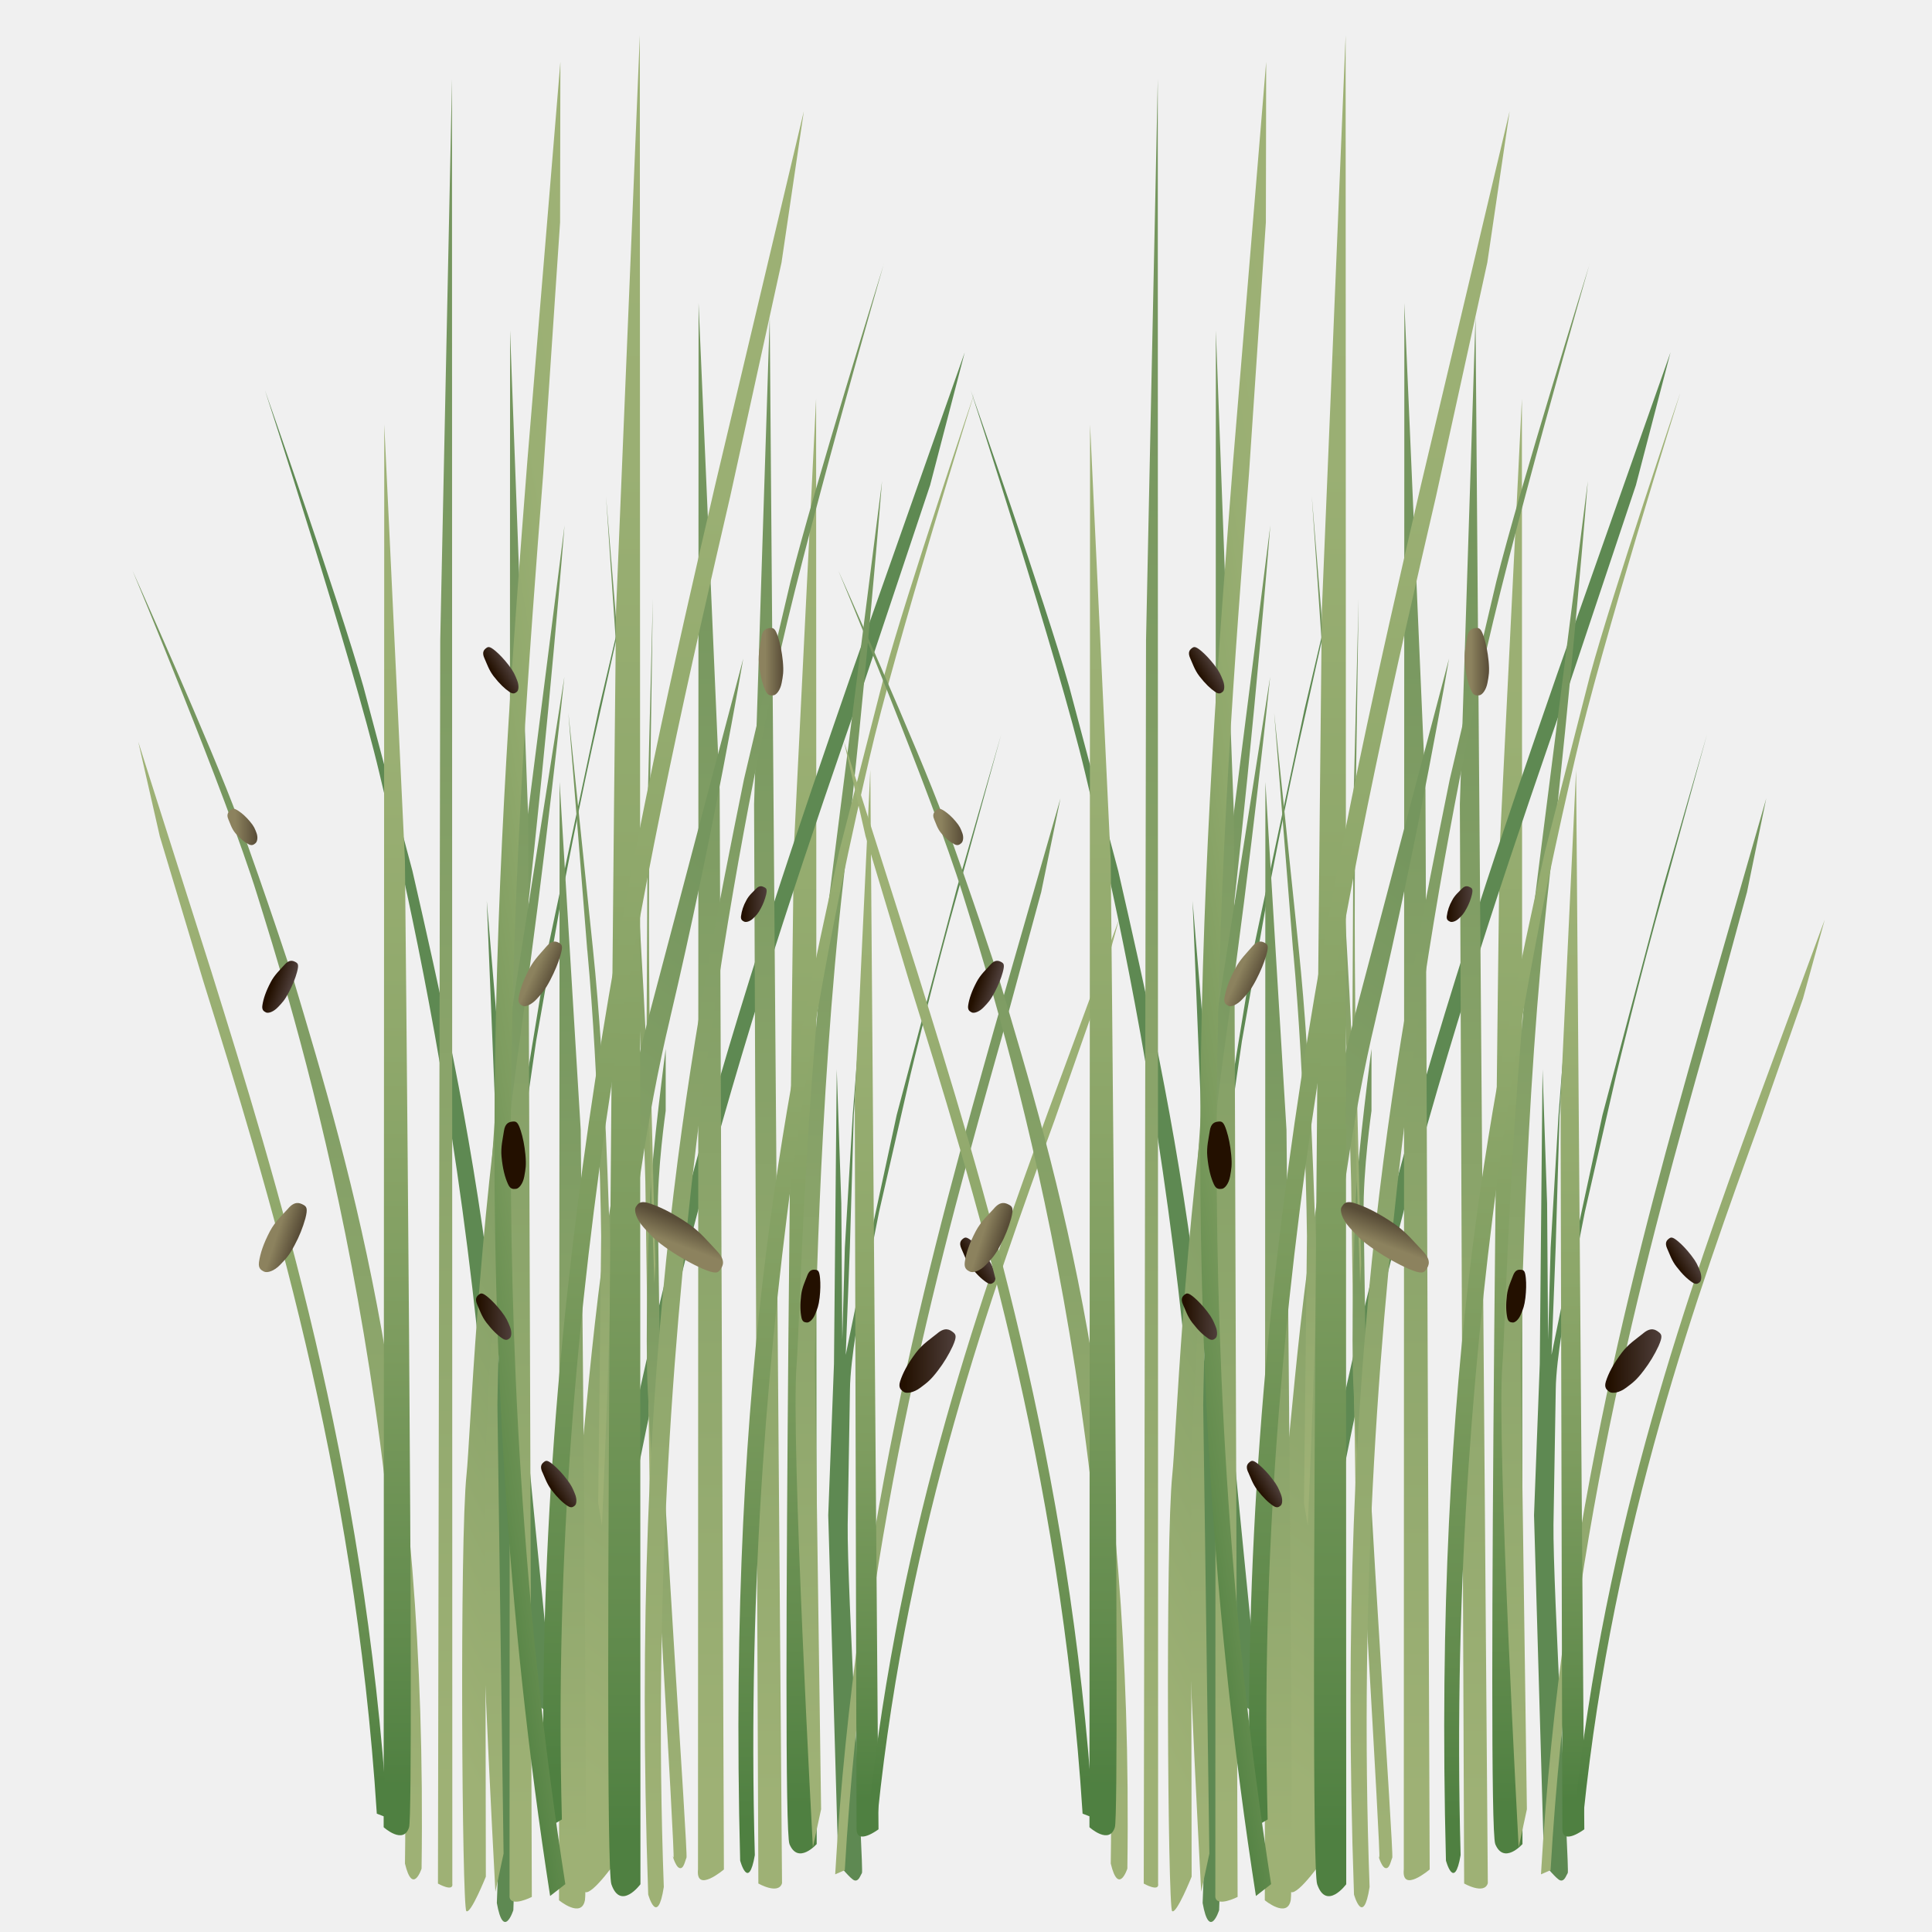
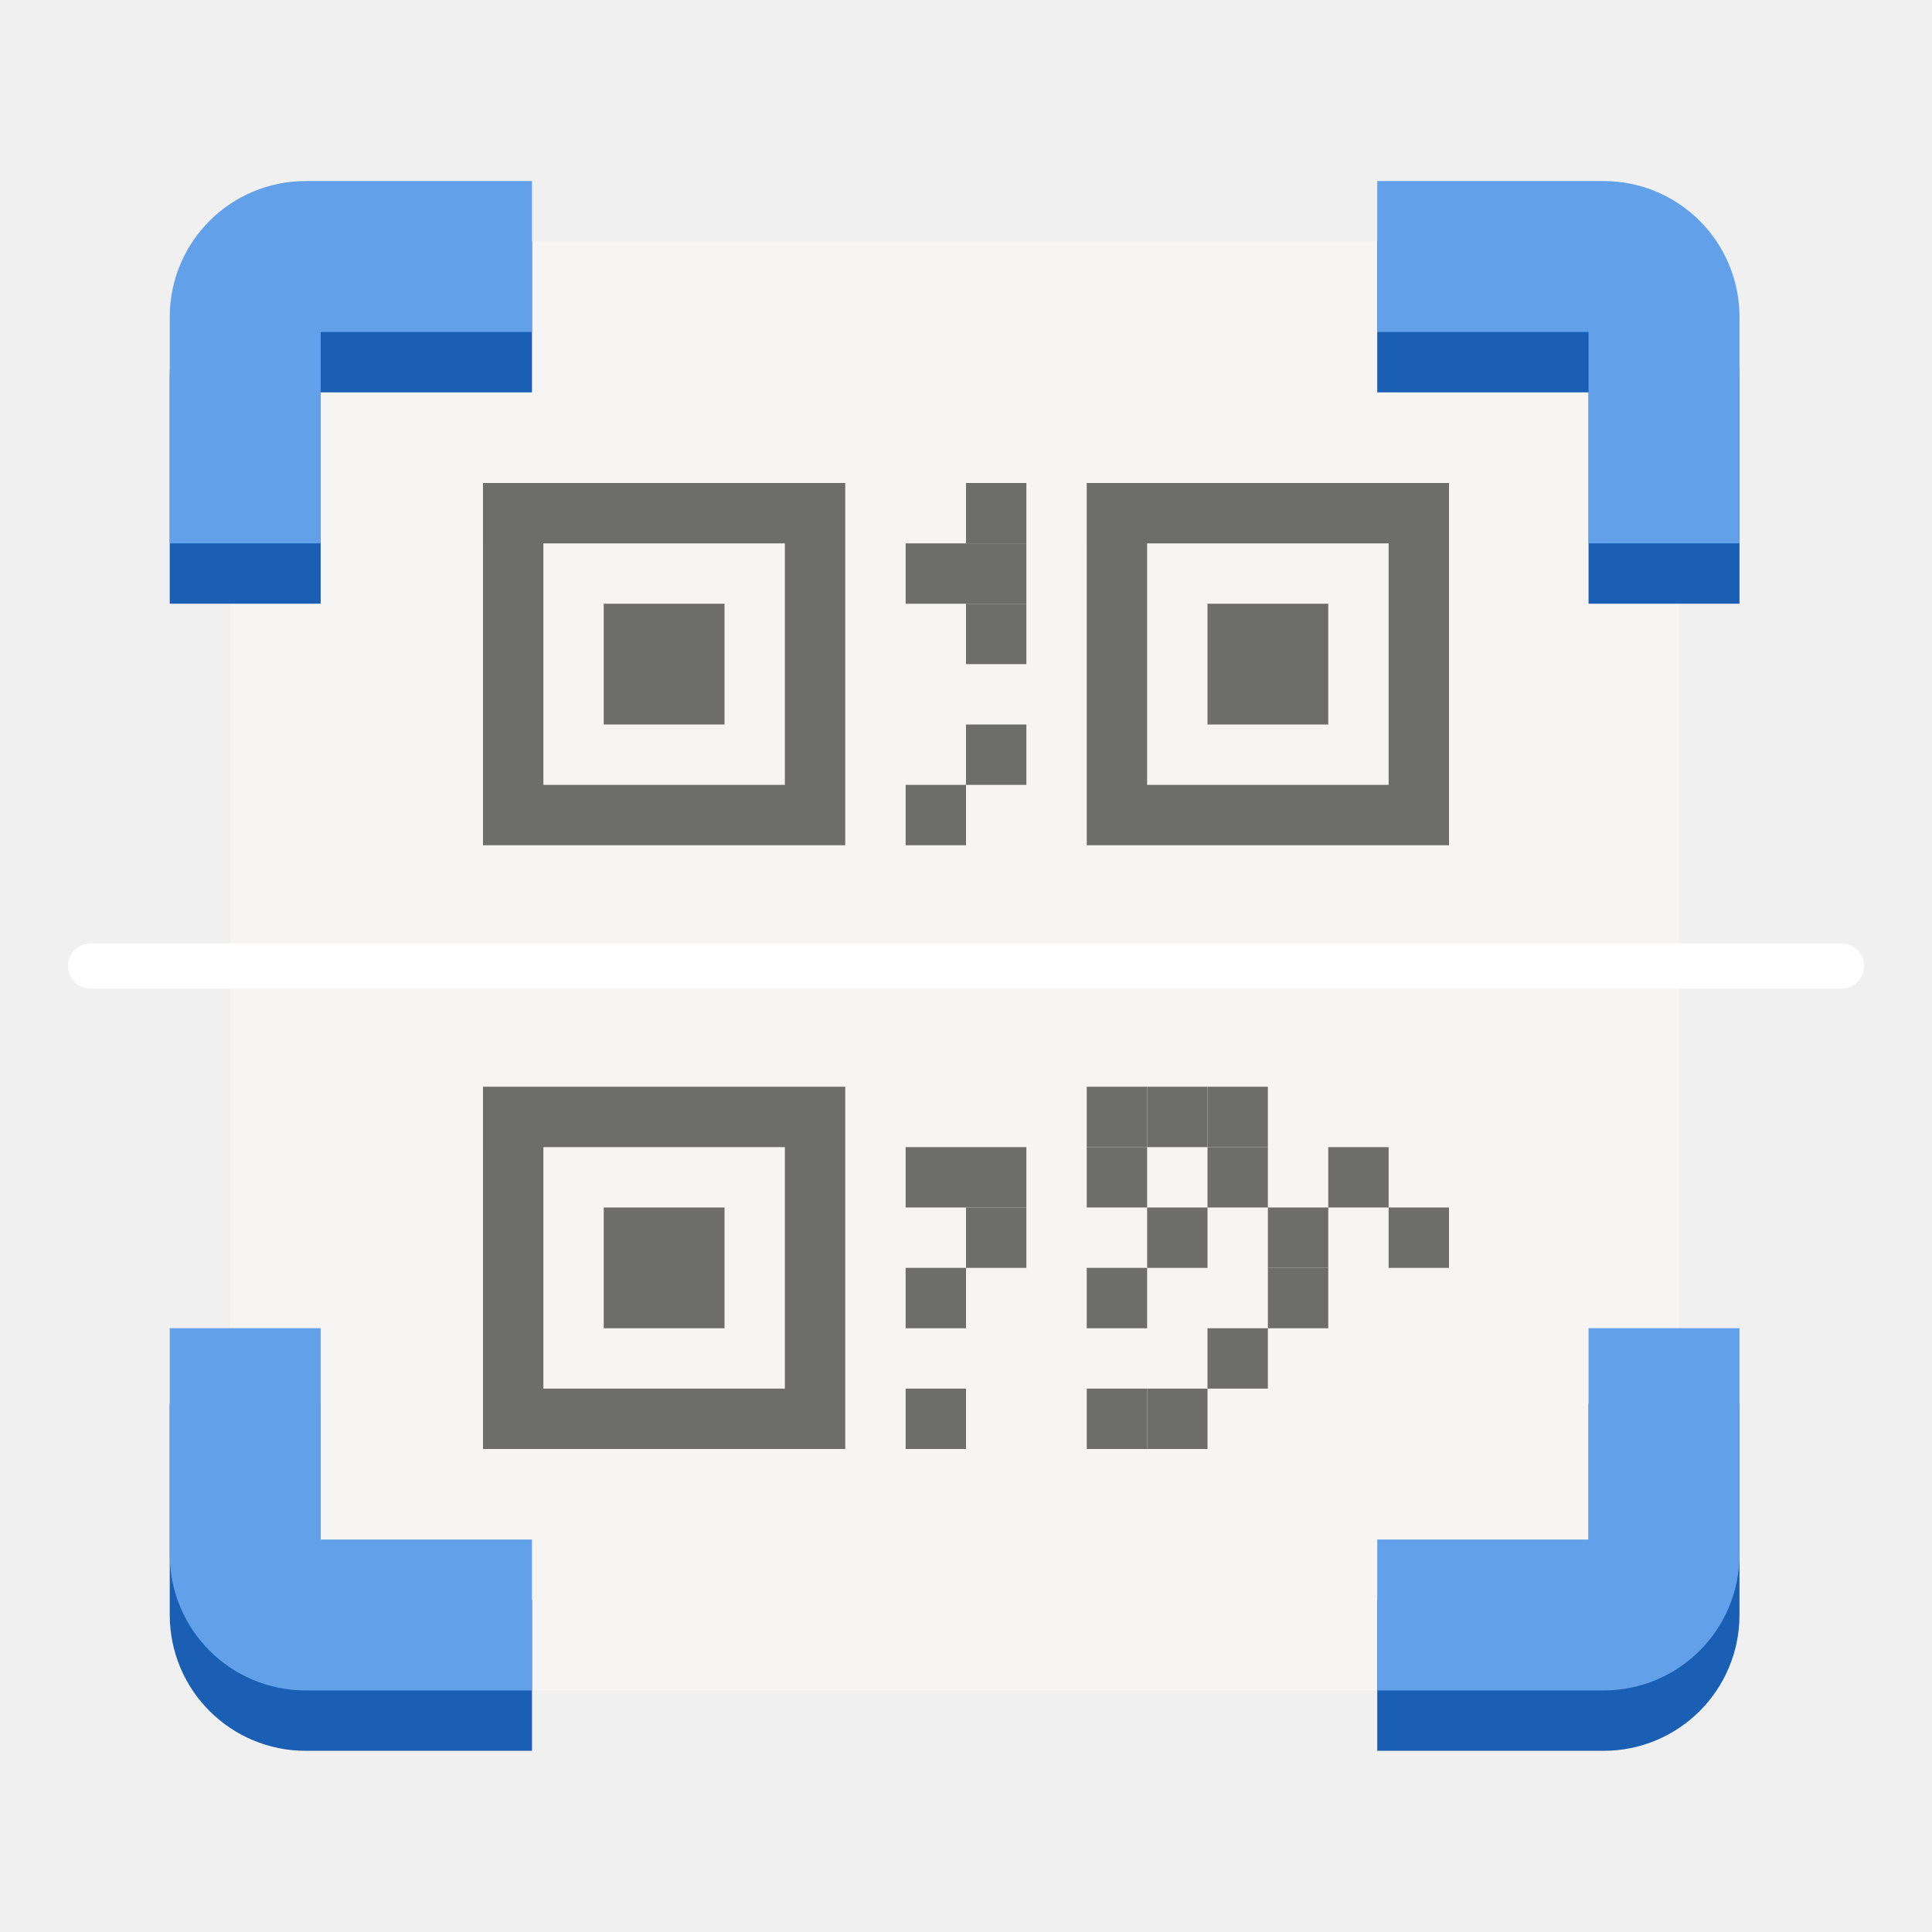
- <svg xmlns="http://www.w3.org/2000/svg" xmlns:xlink="http://www.w3.org/1999/xlink" viewBox="0 0 512 512" fill="#ffffff" fill-rule="evenodd" stroke="#000000" stroke-linecap="round" stroke-linejoin="round" version="1.1" id="svg277" width="512" height="512">
-   <defs id="defs180">
-     <linearGradient id="A" y2="2.077" x2="184.245" y1="10.392" x1="184.245" gradientTransform="scale(0.1440758,6.940789)" gradientUnits="userSpaceOnUse">
-       <stop stop-color="#4f8041" offset="3.4%" id="stop4" />
-       <stop stop-color="#638c4e" offset="15.4%" id="stop6" />
-       <stop stop-color="#7d9c5f" offset="35.3%" id="stop8" />
-       <stop stop-color="#8fa86b" offset="55.7%" id="stop10" />
-       <stop stop-color="#9aaf73" offset="76.9%" id="stop12" />
-       <stop stop-color="#9eb175" offset="100%" id="stop14" />
-     </linearGradient>
-     <linearGradient id="B" y2="0" x2="0.5" y1="1" x1="0.5">
-       <stop stop-color="#9eb175" offset="5.5%" id="stop17" />
-       <stop stop-color="#75965e" offset="86.7%" id="stop19" />
-     </linearGradient>
-     <linearGradient id="C" y2="0" x2="0.5" y1="1" x1="0.5">
-       <stop stop-color="#9eb175" offset="5.5%" id="stop22" />
-       <stop stop-color="#75965e" offset="86.7%" id="stop24" />
-     </linearGradient>
-     <linearGradient id="D" y2="1.394" x2="129.252" y1="8.818" x1="129.252" gradientTransform="scale(0.1190854,8.397333)" gradientUnits="userSpaceOnUse">
-       <stop stop-color="#9eb175" offset="5.5%" id="stop27" />
-       <stop stop-color="#75965e" offset="86.7%" id="stop29" />
-     </linearGradient>
-     <linearGradient id="E" y2="3.903" x2="92.202" y1="12.915" x1="93.08" gradientTransform="scale(0.2133915,4.686223)" gradientUnits="userSpaceOnUse">
-       <stop stop-color="#9eb175" offset="5.5%" id="stop32" />
-       <stop stop-color="#75965e" offset="86.7%" id="stop34" />
-     </linearGradient>
-     <linearGradient id="F" y2="0" x2="0.5" y1="1" x1="0.5">
-       <stop stop-color="#9eb175" offset="5.5%" id="stop37" />
-       <stop stop-color="#75965e" offset="86.7%" id="stop39" />
-     </linearGradient>
-     <linearGradient id="G" y2="2.54" x2="180.975" y1="5.628" x1="180.975" gradientTransform="scale(0.1136624,8.797986)" gradientUnits="userSpaceOnUse">
-       <stop stop-color="#9eb175" offset="5.5%" id="stop42" />
-       <stop stop-color="#75965e" offset="86.7%" id="stop44" />
-     </linearGradient>
-     <linearGradient id="H" y2="9.11" x2="57.311" y1="27.201" x1="55.492" gradientTransform="scale(0.369055,2.709623)" gradientUnits="userSpaceOnUse">
-       <stop stop-color="#9eb175" offset="5.5%" id="stop47" />
-       <stop stop-color="#75965e" offset="86.7%" id="stop49" />
-     </linearGradient>
-     <linearGradient id="I" y2="7.318" x2="53.396" y1="21.425" x1="51.062" gradientTransform="scale(0.2877919,3.474733)" gradientUnits="userSpaceOnUse">
-       <stop stop-color="#9eb175" offset="5.5%" id="stop52" />
-       <stop stop-color="#75965e" offset="86.7%" id="stop54" />
-     </linearGradient>
-     <linearGradient id="J" y2="5.676" x2="71.925" y1="29.108" x1="71.93" gradientTransform="scale(0.3992538,2.504672)" gradientUnits="userSpaceOnUse">
-       <stop stop-color="#4f8041" offset="3.4%" id="stop57" />
-       <stop stop-color="#638c4e" offset="15.4%" id="stop59" />
-       <stop stop-color="#7d9c5f" offset="35.3%" id="stop61" />
-       <stop stop-color="#8fa86b" offset="55.7%" id="stop63" />
-       <stop stop-color="#9aaf73" offset="76.9%" id="stop65" />
-       <stop stop-color="#9eb175" offset="100%" id="stop67" />
-     </linearGradient>
-     <linearGradient id="K" y2="0" x2="0.5" y1="1" x1="0.5">
-       <stop stop-color="#4f8041" offset="3.4%" id="stop70" />
-       <stop stop-color="#638c4e" offset="15.4%" id="stop72" />
-       <stop stop-color="#7d9c5f" offset="35.3%" id="stop74" />
-       <stop stop-color="#8fa86b" offset="55.7%" id="stop76" />
-       <stop stop-color="#9aaf73" offset="76.9%" id="stop78" />
-       <stop stop-color="#9eb175" offset="100%" id="stop80" />
-     </linearGradient>
-     <linearGradient id="L" y2="0" x2="0.5" y1="1" x1="0.5">
-       <stop stop-color="#4f8041" offset="3.4%" id="stop83" />
-       <stop stop-color="#638c4e" offset="15.4%" id="stop85" />
-       <stop stop-color="#7d9c5f" offset="35.3%" id="stop87" />
-       <stop stop-color="#8fa86b" offset="55.7%" id="stop89" />
-       <stop stop-color="#9aaf73" offset="76.9%" id="stop91" />
-       <stop stop-color="#9eb175" offset="100%" id="stop93" />
-     </linearGradient>
-     <linearGradient id="M" y2="13.488" x2="10.749" y1="34.031" x1="10.749" gradientTransform="scale(0.4812352,2.077986)" gradientUnits="userSpaceOnUse">
-       <stop stop-color="#4f8041" offset="3.4%" id="stop96" />
-       <stop stop-color="#638c4e" offset="15.4%" id="stop98" />
-       <stop stop-color="#7d9c5f" offset="35.3%" id="stop100" />
-       <stop stop-color="#8fa86b" offset="55.7%" id="stop102" />
-       <stop stop-color="#9aaf73" offset="76.9%" id="stop104" />
-       <stop stop-color="#9eb175" offset="100%" id="stop106" />
-     </linearGradient>
-     <linearGradient id="N" y2="18.537" x2="64.661" y1="37.357" x1="64.661" gradientTransform="scale(0.5283614,1.892644)" gradientUnits="userSpaceOnUse">
-       <stop stop-color="#4f8041" offset="3.4%" id="stop109" />
-       <stop stop-color="#638c4e" offset="15.4%" id="stop111" />
-       <stop stop-color="#7d9c5f" offset="35.3%" id="stop113" />
-       <stop stop-color="#8fa86b" offset="55.7%" id="stop115" />
-       <stop stop-color="#9aaf73" offset="76.9%" id="stop117" />
-       <stop stop-color="#9eb175" offset="100%" id="stop119" />
-     </linearGradient>
-     <linearGradient id="O" y2="0.209" x2="82.825" y1="14.513" x1="79.493" gradientTransform="scale(0.196583,5.086911)" gradientUnits="userSpaceOnUse">
-       <stop stop-color="#4f8041" offset="3.4%" id="stop122" />
-       <stop stop-color="#638c4e" offset="15.4%" id="stop124" />
-       <stop stop-color="#7d9c5f" offset="35.3%" id="stop126" />
-       <stop stop-color="#8fa86b" offset="55.7%" id="stop128" />
-       <stop stop-color="#9aaf73" offset="76.9%" id="stop130" />
-       <stop stop-color="#9eb175" offset="100%" id="stop132" />
-     </linearGradient>
-     <linearGradient id="P" y2="52.611" x2="19.706" y1="53.904" x1="19.109" gradientTransform="scale(1.117153,0.8951328)" gradientUnits="userSpaceOnUse">
-       <stop stop-color="#8c825e" offset="26.7%" id="stop135" />
-       <stop stop-color="#584c37" offset="100%" id="stop137" />
-     </linearGradient>
-     <linearGradient id="Q" y2="49.485" x2="34.711" y1="49.485" x1="32.341" gradientTransform="scale(0.9408374,1.062883)" gradientUnits="userSpaceOnUse">
-       <stop stop-color="#231000" offset="9%" id="stop140" />
-       <stop stop-color="#4f3f3b" offset="100%" id="stop142" />
-     </linearGradient>
-     <linearGradient id="R" y2="39.984" x2="7.74" y1="39.445" x1="6.588" gradientTransform="scale(0.8325373,1.201148)" gradientUnits="userSpaceOnUse">
-       <stop stop-color="#8c825e" offset="26.7%" id="stop145" />
-       <stop stop-color="#584c37" offset="100%" id="stop147" />
-     </linearGradient>
-     <linearGradient id="S" y2="30.88" x2="20.257" y1="30.182" x1="19.219" gradientTransform="scale(0.8198209,1.219779)" gradientUnits="userSpaceOnUse">
-       <stop stop-color="#8c825e" offset="26.7%" id="stop150" />
-       <stop stop-color="#584c37" offset="100%" id="stop152" />
-     </linearGradient>
-     <linearGradient id="T" y2="31.547" x2="7.482" y1="31.152" x1="6.632" gradientTransform="scale(0.8303757,1.204274)" gradientUnits="userSpaceOnUse">
-       <stop stop-color="#231000" offset="9%" id="stop155" />
-       <stop stop-color="#4f3f3b" offset="100%" id="stop157" />
-     </linearGradient>
-     <linearGradient id="U" y2="0.5" x2="1" y1="0.5" x1="0.001">
-       <stop stop-color="#231000" offset="9%" id="stop160" />
-       <stop stop-color="#4f3f3b" offset="100%" id="stop162" />
-     </linearGradient>
-     <linearGradient id="V" y2="14.989" x2="42.811" y1="14.989" x1="41.198" gradientTransform="scale(0.6031011,1.658097)" gradientUnits="userSpaceOnUse">
-       <stop stop-color="#8c825e" offset="26.7%" id="stop165" />
-       <stop stop-color="#584c37" offset="100%" id="stop167" />
-     </linearGradient>
-     <linearGradient id="W" y2="0.345" x2="0.706" y1="0.665" x1="0.301">
-       <stop stop-color="#231000" offset="9%" id="stop170" />
-       <stop stop-color="#4f3f3b" offset="100%" id="stop172" />
-     </linearGradient>
-     <linearGradient id="X" y2="28.498" x2="5.462" y1="28.498" x1="4.154" gradientTransform="scale(0.9073702,1.102086)" gradientUnits="userSpaceOnUse">
-       <stop stop-color="#8c825e" offset="26.7%" id="stop175" />
-       <stop stop-color="#584c37" offset="100%" id="stop177" />
-     </linearGradient>
-     <linearGradient xlink:href="#B" id="linearGradient445" x1="61.321" y1="18.529" x2="61.321" y2="4.892" gradientTransform="scale(0.2515707,3.975026)" gradientUnits="userSpaceOnUse" />
-     <linearGradient xlink:href="#C" id="linearGradient447" x1="111.385" y1="18.086" x2="111.385" y2="4.449" gradientTransform="scale(0.2515767,3.97493)" gradientUnits="userSpaceOnUse" />
-     <linearGradient xlink:href="#B" id="linearGradient449" x1="138.714" y1="6.573" x2="138.714" y2="0.155" gradientTransform="scale(0.08944333,11.18026)" gradientUnits="userSpaceOnUse" />
-     <linearGradient xlink:href="#B" id="linearGradient451" x1="178.55" y1="9.407" x2="178.55" y2="1.365" gradientTransform="scale(0.1285202,7.780879)" gradientUnits="userSpaceOnUse" />
-     <linearGradient xlink:href="#B" id="linearGradient453" x1="44.747" y1="29.219" x2="44.747" y2="0.689" gradientTransform="scale(0.3976163,2.514987)" gradientUnits="userSpaceOnUse" />
-     <linearGradient xlink:href="#F" id="linearGradient455" x1="96.145" y1="16.029" x2="96.145" y2="8.864" gradientTransform="scale(0.2204284,4.536621)" gradientUnits="userSpaceOnUse" />
-     <linearGradient xlink:href="#B" id="linearGradient457" x1="113.118" y1="11.467" x2="113.118" y2="4.571" gradientTransform="scale(0.1543083,6.480535)" gradientUnits="userSpaceOnUse" />
-     <linearGradient xlink:href="#B" id="linearGradient459" x1="79.611" y1="13.466" x2="79.611" y2="6.122" gradientTransform="scale(0.2277363,4.391043)" gradientUnits="userSpaceOnUse" />
-     <linearGradient xlink:href="#B" id="linearGradient461" x1="189.077" y1="9.805" x2="189.077" y2="1.489" gradientTransform="scale(0.1333608,7.498458)" gradientUnits="userSpaceOnUse" />
-     <linearGradient xlink:href="#B" id="linearGradient463" x1="57.03" y1="27.816" x2="57.03" y2="4.18" gradientTransform="scale(0.3743036,2.671628)" gradientUnits="userSpaceOnUse" />
-     <linearGradient xlink:href="#F" id="linearGradient465" x1="12.21" y1="34.405" x2="12.21" y2="9.985" gradientTransform="scale(0.4702635,2.126467)" gradientUnits="userSpaceOnUse" />
-     <linearGradient xlink:href="#C" id="linearGradient467" x1="70.691" y1="33.385" x2="70.691" y2="13.851" gradientTransform="scale(0.4575749,2.185435)" gradientUnits="userSpaceOnUse" />
-     <linearGradient xlink:href="#B" id="linearGradient469" x1="65.717" y1="28.328" x2="65.717" y2="3.459" gradientTransform="scale(0.3814392,2.62165)" gradientUnits="userSpaceOnUse" />
-     <linearGradient xlink:href="#K" id="linearGradient471" x1="75.729" y1="9.905" x2="75.729" y2="2.142" gradientTransform="scale(0.1387112,7.209222)" gradientUnits="userSpaceOnUse" />
-     <linearGradient xlink:href="#L" id="linearGradient473" x1="148.267" y1="9.716" x2="148.267" y2="0" gradientTransform="scale(0.13161,7.59821)" gradientUnits="userSpaceOnUse" />
-     <linearGradient xlink:href="#K" id="linearGradient475" x1="195.22" y1="10.662" x2="195.22" y2="4.349" gradientTransform="scale(0.1492011,6.702362)" gradientUnits="userSpaceOnUse" />
-     <linearGradient xlink:href="#L" id="linearGradient477" x1="55.117" y1="27.724" x2="55.117" y2="1.173" gradientTransform="scale(0.3894255,2.567885)" gradientUnits="userSpaceOnUse" />
-     <linearGradient xlink:href="#U" id="linearGradient479" x1="28.435" y1="29.263" x2="29.637" y2="29.263" gradientTransform="scale(0.8489555,1.177918)" gradientUnits="userSpaceOnUse" />
-     <linearGradient xlink:href="#W" id="linearGradient481" x1="38.077" y1="42.73" x2="38.726" y2="42.217" gradientTransform="scale(0.8734755,1.144852)" gradientUnits="userSpaceOnUse" />
-     <linearGradient xlink:href="#W" id="linearGradient483" x1="19.054" y1="50.438" x2="19.705" y2="49.924" gradientTransform="scale(0.8729188,1.145582)" gradientUnits="userSpaceOnUse" />
-     <linearGradient xlink:href="#W" id="linearGradient485" x1="16.426" y1="22.251" x2="17.076" y2="21.737" gradientTransform="scale(0.8727574,1.145794)" gradientUnits="userSpaceOnUse" />
-     <linearGradient xlink:href="#W" id="linearGradient487" x1="25.962" y1="36.245" x2="36.63" y2="27.82" gradientTransform="scale(0.7717325,1.295786)" gradientUnits="userSpaceOnUse" />
-     <linearGradient xlink:href="#U" id="linearGradient489" x1="15.621" y1="44.356" x2="17.226" y2="44.356" gradientTransform="scale(0.8725329,1.146089)" gradientUnits="userSpaceOnUse" />
-   </defs>
-   <symbol id="Y" overflow="visible" transform="translate(-0.5,-0.5)">
-     <g stroke="none" fill-rule="nonzero" id="g274">
-       <path d="m 26.065,71.757 c -0.344,-0.834 0.174,-39.512 0.174,-39.512 l 0.883,-17.826 0.023,57.34 c 0,-0.001 -0.736,0.834 -1.081,-0.001 z" fill="url(#A)" id="path182" style="fill:url(#A)" />
-       <g fill="#5e8952" id="g190">
-         <path d="m 32.732,33.743 -2.413,9.092 -1.372,6.346 -0.65,3.171 0.165,-4.275 0.154,-5.232 0.297,-4.335 -0.336,4.293 -0.315,5.307 -0.101,3.635 -0.039,-5.4 -0.181,-5.32 -0.11,11.686 -0.228,6.003 0.401,13.862 c 0.075,0.05 0.489,0.578 0.637,0.623 0.174,0.051 0.233,-0.19 0.301,-0.294 0.068,-0.104 -0.596,-11.341 -0.567,-13.816 l 0.09,-5.357 c 0.015,-1.294 0.443,-3.446 0.443,-3.446 l 0.712,-3.607 1.248,-5.454 c 0,0 0.955,-3.992 1.919,-7.393 l 1.678,-6.093 -1.733,6.009 z" id="path184" />
-         <path d="m 27.999,72.599 c 0.003,0.004 0.006,-0.003 0.006,-0.023 -0.014,-0.009 -0.02,-0.006 -0.006,0.024 z m -9.519,-45.773 -1.956,9.202 -1.053,6.406 -0.492,3.2 -0.05,-4.278 -0.105,-5.232 0.079,-4.346 -0.12,4.306 -0.053,5.314 0.082,3.637 -0.308,-5.39 -0.448,-5.306 0.475,11.677 0.072,6.008 1.089,13.823 c 0.077,0.046 0.517,0.554 0.667,0.589 0.179,0.045 0.225,-0.2 0.288,-0.307 0.063,-0.107 -1.162,-11.297 -1.256,-13.771 l -0.178,-5.353 c -0.05,-1.293 0.272,-3.464 0.272,-3.464 l 0.53,-3.639 0.976,-5.509 c 0,0 0.754,-4.035 1.548,-7.481 l 1.372,-6.169 -1.433,6.082 z" id="path186" />
-         <path d="m 15.687,65.871 c 0.003,0.006 0.005,-0.003 0.005,-0.024 -0.013,-0.011 -0.018,-0.006 -0.005,0.024 z M 5.261,14.1 c 0,0 3.457,10.615 4.538,15.187 1.081,4.572 5.576,22.617 4.657,44.81 0.267,1.509 0.655,0.282 0.655,0.282 C 15.907,54.144 13.246,42.508 11.108,33.154 L 9.161,25.837 C 8.195,22.424 5.261,14.098 5.261,14.098 Z m 26.393,3.723 -2.689,8.048 c -3.953,11.42 -9.361,27.063 -11.119,46.247 l -0.617,0.248 c 1.798,-19.579 7.282,-35.437 11.287,-47.01 l 4.503,-12.779 -1.367,5.246 z" id="path188" />
-       </g>
-       <path d="m 15.612,35.277 c 0.916,-8.088 1.53,-15.832 1.53,-15.832 L 15.15,35.131 c -1.093,8.614 -1.273,17.861 -1.398,19.37 -0.238,2.941 0.647,19.151 0.647,19.151 l 0.324,-1.513 -0.244,-17.79 C 14.48,54.347 14.6,44.142 15.613,35.277 Z" fill="url(#B)" id="path192" style="fill:url(#linearGradient445)" />
-       <path d="m 28.208,33.517 c 0.917,-8.086 1.53,-15.831 1.53,-15.831 L 27.745,33.37 c -1.093,8.613 -1.273,17.859 -1.397,19.37 -0.238,2.944 0.646,19.151 0.646,19.151 l 0.326,-1.513 -0.247,-17.79 c 0,0 0.121,-10.208 1.135,-19.07 z" fill="url(#C)" id="path194" style="fill:url(#linearGradient447)" />
-       <path d="M 15.844,73.857 15.7,31.033 14.981,11.71 14.96,73.857 c 0.053,0.424 0.883,0 0.883,0 z" fill="url(#D)" id="path196" style="fill:url(#D)" />
-       <g fill="url(#B)" id="g202" style="fill:url(#linearGradient453)">
-         <path d="M 12.12,73.326 12.211,23.989 12.677,1.732 12.69,73.325 c 0.06,0.358 -0.57,0.002 -0.57,0.002 z" id="path198" style="fill:url(#linearGradient449)" />
-         <path d="M 23.464,72.768 23.296,29.946 22.459,10.623 22.436,72.768 c -0.093,0.955 1.027,0 1.027,0 z" id="path200" style="fill:url(#linearGradient451)" />
-       </g>
-       <path d="m 19.619,30.616 -0.832,-12.328 1.002,12.213 c 0.547,6.706 0.766,13.91 0.837,15.09 0.137,2.291 0.066,14.936 0.066,14.936 L 20.542,59.352 20.348,45.48 c 0.002,0 -0.205,-7.96 -0.728,-14.862 z" fill="url(#E)" id="path204" style="fill:url(#E)" />
-       <path d="m 21.697,72.708 c -0.171,-0.057 -0.321,-0.655 -0.233,-0.409 0.088,0.246 -0.953,-16.826 -1.032,-18.799 -0.079,-1.973 0.023,-5.513 0.103,-7.358 0.08,-1.845 0.62,-5.929 0.62,-5.929 v 2.456 c 0,0 -0.34,2.36 -0.311,4.086 l 0.102,7.15 c 0.057,3.301 1.097,18.252 1.034,18.394 -0.063,0.142 -0.112,0.469 -0.283,0.409 z" fill="url(#F)" id="path206" style="fill:url(#linearGradient455)" />
-       <path d="m 20.53,30.288 0.114,-7.939 -0.199,7.866 -0.05,9.713 0.31,9.59 0.041,-0.758 -0.221,-8.913 c 0.002,0 -0.084,-5.118 0.008,-9.56 z" fill="url(#G)" id="path208" style="fill:url(#G)" />
-       <path d="m 21.327,39.002 c 1.722,-7.285 2.905,-14.273 2.905,-14.273 l -3.73,14.132 c -2.033,7.758 -2.467,16.112 -2.707,17.473 -0.457,2.654 -0.138,17.189 0.161,17.328 0.299,0.139 1.333,-1.36 1.333,-1.36 L 19.081,56.217 c 0,0.003 0.334,-9.229 2.247,-17.213 z" fill="url(#H)" id="path210" style="fill:url(#H)" />
-       <path d="m 15.383,39.741 c 1.034,-7.294 1.753,-14.29 1.753,-14.29 l -2.227,14.155 c -1.212,7.77 -1.509,16.124 -1.655,17.488 -0.279,2.654 -0.179,17.187 -0.008,17.325 0.171,0.138 0.774,-1.367 0.774,-1.367 L 13.994,56.967 c 0,0 0.246,-9.231 1.39,-17.226 z" fill="url(#I)" id="path212" style="fill:url(#I)" />
-       <g fill="url(#B)" id="g220" style="fill:url(#linearGradient463)">
-         <path d="M 17.951,73.989 C 18.09,73.258 17.783,43.419 17.783,43.419 L 16.946,29.624 16.923,73.989 c -0.002,0 0.889,0.732 1.027,0 z" id="path214" style="fill:url(#linearGradient457)" />
-         <path d="m 18.043,36.302 -0.749,-9.421 0.971,9.33 c 0.533,5.13 0.616,10.632 0.683,11.525 0.112,1.748 -0.321,11.393 -0.321,11.393 l -0.15,-0.896 0.118,-10.584 c 0.002,0.003 -0.061,-6.075 -0.549,-11.344 z" id="path216" style="fill:url(#linearGradient459)" />
-         <path d="m 24.831,73.324 -0.17,-42.825 0.621,-19.331 0.488,62.144 c -0.138,0.469 -0.939,0.012 -0.939,0.012 z" id="path218" style="fill:url(#linearGradient461)" />
-       </g>
-       <path d="m 0,21.232 c 0,0 3.738,8.959 4.941,12.844 1.203,3.885 6.179,19.204 5.87,38.455 0.307,1.287 0.659,0.202 0.659,0.202 0.242,-17.546 -2.73,-27.44 -5.119,-35.394 0,0 -1.081,-3.313 -2.141,-6.204 C 3.15,28.244 0,21.233 0,21.233 Z" fill="url(#F)" id="path222" style="fill:url(#linearGradient465)" />
-       <path d="m 36.044,34.02 -1.557,5.735 c -2.292,8.133 -5.433,19.278 -6.227,33.039 l -0.381,0.166 c 0.812,-14.045 3.995,-25.341 6.322,-33.585 l 2.616,-9.104 -0.771,3.75 z" fill="url(#C)" id="path224" style="fill:url(#linearGradient467)" />
-       <path d="m 33.395,14.218 c 0,0 -3.16,10.095 -4.162,14.481 -1.003,4.377 -5.148,21.668 -4.542,43.498 -0.25,1.456 -0.582,0.217 -0.582,0.217 -0.515,-19.898 1.95,-31.067 3.931,-40.043 l 1.791,-6.997 c 0.886,-3.262 3.563,-11.157 3.563,-11.157 z" fill="url(#J)" id="path226" style="fill:url(#J)" />
-       <path d="m 29.809,9.068 c 0,0 -3.282,11.393 -4.308,16.302 -1.029,4.901 -5.295,24.27 -4.421,48.091 -0.252,1.617 -0.619,0.299 -0.619,0.299 C 19.705,52.049 22.23,39.559 24.26,29.519 l 1.848,-7.852 C 27.025,18.005 29.81,9.07 29.81,9.07 Z" fill="url(#B)" id="path228" style="fill:url(#linearGradient469)" />
-       <path d="M 10.975,71.091 C 11.195,70.377 10.81,32.744 10.81,32.744 L 9.99,15.44 9.966,71.091 c 0,0 0.789,0.717 1.009,0 z" fill="url(#K)" id="path230" style="fill:url(#linearGradient471)" />
-       <path d="M 19,73.353 C 18.633,72.287 19.186,22.805 19.186,22.805 L 20.129,0 20.153,73.353 c 0,0 -0.786,1.066 -1.153,0 z" fill="url(#L)" id="path232" style="fill:url(#linearGradient473)" />
-       <path d="m 28.727,71.182 -0.071,-28.963 0.616,-13.073 0.326,42.027 c 0.002,0 -0.853,0.645 -0.87,0.009 z" fill="url(#K)" id="path234" style="fill:url(#linearGradient475)" />
-       <path d="m 1.084,31.777 1.722,5.733 c 2.536,8.137 6.011,19.283 6.888,33.043 l 0.422,0.163 C 9.22,56.675 5.698,45.378 3.126,37.132 L 0.23,28.028 Z" fill="url(#M)" id="path236" style="fill:url(#M)" />
-       <path d="m 38.276,38.208 -1.681,4.799 c -2.471,6.808 -5.851,16.136 -7.027,27.551 l -0.376,0.149 c 1.2,-11.646 4.628,-21.103 7.133,-28.003 l 2.812,-7.621 -0.862,3.126 z" fill="url(#N)" id="path238" style="fill:url(#N)" />
-       <path d="m 25.756,8.989 -2.042,9.309 c -3.06,13.235 -7.245,31.367 -6.677,52.485 l -0.688,0.409 C 15.774,49.638 20.018,31.259 23.118,17.843 L 26.636,3.011 25.754,8.989 Z" fill="url(#L)" id="path240" style="fill:url(#linearGradient477)" />
-       <path d="m 16.964,7.435 -0.669,9.969 c -1.098,14.185 -2.599,33.618 0.878,55.945 l -0.603,0.47 C 13.026,51.035 14.546,31.335 15.661,16.958 l 1.316,-15.903 -0.012,6.38 z" fill="url(#O)" id="path242" style="fill:url(#O)" />
-       <path d="m 23.172,48.214 c 0.371,0.384 0.26,0.592 0.16,0.741 -0.105,0.154 -0.195,0.2 -0.717,-0.022 -0.388,-0.17 -0.851,-0.422 -1.323,-0.744 -0.556,-0.377 -0.704,-0.556 -1.007,-0.889 -0.303,-0.333 -0.401,-0.688 -0.311,-0.821 0.076,-0.116 0.163,-0.256 0.497,-0.151 0.443,0.141 0.938,0.382 1.569,0.81 0.495,0.337 0.831,0.765 1.133,1.076 z" fill="url(#P)" id="path244" style="fill:url(#P)" />
-       <path d="m 31.937,51.495 c 0.304,-0.253 0.482,-0.145 0.606,-0.052 0.131,0.098 0.17,0.174 0,0.56 a 5.19,5.19 0 0 1 -0.578,0.957 c -0.297,0.394 -0.438,0.493 -0.707,0.695 -0.269,0.202 -0.556,0.245 -0.669,0.161 -0.098,-0.075 -0.213,-0.155 -0.137,-0.404 0.105,-0.332 0.292,-0.693 0.629,-1.142 0.265,-0.355 0.611,-0.572 0.858,-0.776 z" fill="url(#Q)" id="path246" style="fill:url(#Q)" />
-       <path d="m 6.18,46.542 c 0.26,-0.301 0.453,-0.22 0.591,-0.148 0.138,0.072 0.194,0.144 0.088,0.551 A 5.11,5.11 0 0 1 6.441,47.983 C 6.213,48.422 6.087,48.54 5.855,48.783 5.623,49.026 5.345,49.112 5.219,49.048 5.112,48.992 4.985,48.93 5.02,48.672 5.069,48.328 5.196,47.94 5.457,47.443 c 0.205,-0.389 0.511,-0.66 0.724,-0.9 z" fill="url(#R)" id="path248" style="fill:url(#R)" />
-       <path d="m 16.41,36.166 c 0.238,-0.285 0.397,-0.22 0.515,-0.158 0.118,0.062 0.161,0.125 0.052,0.503 -0.081,0.28 -0.218,0.619 -0.401,0.969 -0.215,0.41 -0.329,0.524 -0.539,0.755 -0.21,0.231 -0.453,0.325 -0.557,0.269 -0.089,-0.045 -0.199,-0.097 -0.154,-0.336 0.055,-0.32 0.178,-0.677 0.425,-1.145 0.192,-0.365 0.467,-0.627 0.659,-0.856 z" fill="url(#S)" id="path250" style="fill:url(#S)" />
-       <path d="m 6.027,36.883 c 0.195,-0.227 0.338,-0.169 0.438,-0.117 0.106,0.056 0.144,0.106 0.06,0.413 -0.062,0.228 -0.169,0.499 -0.316,0.78 -0.173,0.33 -0.266,0.421 -0.44,0.603 -0.174,0.182 -0.378,0.25 -0.471,0.205 -0.08,-0.043 -0.173,-0.087 -0.143,-0.284 0.039,-0.257 0.135,-0.547 0.332,-0.921 0.155,-0.295 0.381,-0.497 0.54,-0.68 z" fill="url(#T)" id="path252" style="fill:url(#T)" />
-       <path d="m 24.737,33.864 c 0.14,-0.152 0.252,-0.103 0.334,-0.061 0.082,0.042 0.115,0.084 0.067,0.294 a 2.24,2.24 0 0 1 -0.208,0.539 c -0.118,0.224 -0.186,0.284 -0.311,0.405 -0.125,0.121 -0.281,0.161 -0.355,0.121 -0.063,-0.032 -0.136,-0.068 -0.123,-0.205 a 1.72,1.72 0 0 1 0.213,-0.637 c 0.103,-0.202 0.269,-0.337 0.383,-0.457 z" fill="url(#U)" id="path254" style="fill:url(#linearGradient479)" />
-       <path d="m 14.736,43.483 c 0.046,-0.34 0.219,-0.373 0.35,-0.387 0.137,-0.012 0.207,0.014 0.318,0.361 0.084,0.26 0.152,0.59 0.186,0.954 0.039,0.427 0.006,0.573 -0.045,0.861 -0.051,0.288 -0.208,0.482 -0.328,0.493 -0.103,0.01 -0.221,0.028 -0.315,-0.181 -0.125,-0.273 -0.215,-0.616 -0.26,-1.099 -0.036,-0.383 0.055,-0.726 0.094,-1.001 z" fill="#231000" id="path256" />
-       <path d="m 24.946,23.903 c 0.047,-0.341 0.22,-0.373 0.352,-0.386 0.132,-0.013 0.203,0.013 0.318,0.362 0.084,0.258 0.149,0.59 0.186,0.955 0.039,0.427 0.007,0.573 -0.046,0.858 -0.053,0.285 -0.209,0.483 -0.328,0.494 -0.102,0.01 -0.221,0.026 -0.315,-0.181 -0.124,-0.276 -0.213,-0.616 -0.259,-1.101 -0.036,-0.383 0.055,-0.723 0.093,-1.001 z" fill="url(#V)" id="path258" style="fill:url(#V)" />
-       <path d="m 26.765,49.219 c 0.093,-0.256 0.229,-0.253 0.33,-0.242 0.108,0.013 0.155,0.045 0.183,0.333 0.021,0.216 0.016,0.483 -0.016,0.771 -0.041,0.338 -0.091,0.445 -0.179,0.661 -0.088,0.216 -0.238,0.336 -0.329,0.326 -0.082,-0.009 -0.174,-0.015 -0.212,-0.191 -0.049,-0.235 -0.06,-0.513 -0.013,-0.897 0.036,-0.304 0.16,-0.552 0.237,-0.761 z" fill="#231000" id="path260" />
-       <g fill="url(#W)" id="g268" style="fill:url(#linearGradient487)">
-         <path d="m 32.888,48.142 c -0.113,-0.246 -0.013,-0.34 0.068,-0.402 0.081,-0.062 0.14,-0.076 0.363,0.109 0.163,0.136 0.349,0.333 0.525,0.562 0.209,0.27 0.247,0.38 0.336,0.594 0.089,0.214 0.066,0.409 -0.006,0.466 -0.064,0.049 -0.136,0.109 -0.285,0.008 -0.199,-0.131 -0.402,-0.323 -0.637,-0.63 -0.189,-0.238 -0.271,-0.507 -0.364,-0.708 z" id="path262" style="fill:url(#linearGradient481)" />
-         <path d="m 16.26,57.004 c -0.112,-0.248 -0.013,-0.34 0.069,-0.405 0.082,-0.065 0.14,-0.075 0.364,0.111 a 3.61,3.61 0 0 1 0.526,0.563 c 0.209,0.268 0.248,0.381 0.336,0.594 0.088,0.213 0.066,0.409 -0.006,0.466 -0.065,0.051 -0.137,0.109 -0.286,0.011 -0.199,-0.132 -0.401,-0.325 -0.639,-0.633 -0.184,-0.239 -0.27,-0.507 -0.362,-0.708 z" id="path264" style="fill:url(#linearGradient483)" />
-         <path d="m 13.964,24.719 c -0.112,-0.248 -0.013,-0.342 0.069,-0.405 0.082,-0.063 0.14,-0.076 0.364,0.109 0.165,0.139 0.348,0.333 0.526,0.563 0.207,0.269 0.247,0.382 0.334,0.595 0.087,0.213 0.067,0.409 -0.006,0.466 -0.063,0.049 -0.136,0.109 -0.285,0.011 -0.199,-0.135 -0.401,-0.325 -0.639,-0.631 -0.186,-0.241 -0.271,-0.508 -0.362,-0.708 z" id="path266" style="fill:url(#linearGradient485)" />
-       </g>
-       <path d="m 13.68,50.363 c -0.114,-0.248 -0.013,-0.342 0.068,-0.405 0.081,-0.063 0.14,-0.075 0.362,0.109 0.165,0.139 0.349,0.336 0.528,0.564 0.207,0.269 0.246,0.381 0.334,0.595 0.088,0.214 0.067,0.411 -0.008,0.468 -0.062,0.048 -0.134,0.107 -0.284,0.009 -0.199,-0.133 -0.402,-0.324 -0.638,-0.632 -0.186,-0.243 -0.271,-0.508 -0.362,-0.71 z" fill="url(#U)" id="path270" style="fill:url(#linearGradient489)" />
-       <path d="m 3.803,31.099 c -0.086,-0.197 0.011,-0.293 0.089,-0.36 0.078,-0.067 0.134,-0.087 0.323,0.039 0.14,0.094 0.297,0.234 0.44,0.406 0.171,0.2 0.201,0.292 0.266,0.461 0.065,0.169 0.034,0.344 -0.037,0.405 C 4.822,32.102 4.753,32.164 4.623,32.102 4.452,32.018 4.281,31.884 4.085,31.656 3.933,31.476 3.873,31.258 3.803,31.101 Z" fill="url(#X)" id="path272" style="fill:url(#X)" />
+ <svg xmlns="http://www.w3.org/2000/svg" height="128px" viewBox="0 0 128 128" width="128px">
+   <filter id="a" height="100%" width="100%" x="0%" y="0%">
+     <feColorMatrix color-interpolation-filters="sRGB" values="0 0 0 0 1 0 0 0 0 1 0 0 0 0 1 0 0 0 1 0" />
+   </filter>
+   <mask id="b">
+     <g filter="url(#a)">
+       <rect fill-opacity="0.5" height="153.6" width="153.6" x="-12.8" y="-12.8" />
    </g>
-   </symbol>
-   <g id="g443" transform="matrix(6.680073,0,0,6.680073,28.41994,2.659964)">
-     <use xlink:href="#Y" x="0.5" y="0.5" id="use2" transform="translate(0.5,0.5)" />
-     <use xlink:href="#Y" x="0.5" y="0.5" id="use389" transform="translate(28.5,0.5)" />
+   </mask>
+   <clipPath id="c">
+     <rect height="152" width="192" />
+   </clipPath>
+   <mask id="d">
+     <g filter="url(#a)">
+       <rect fill-opacity="0.5" height="153.6" width="153.6" x="-12.8" y="-12.8" />
+     </g>
+   </mask>
+   <clipPath id="e">
+     <rect height="152" width="192" />
+   </clipPath>
+   <mask id="f">
+     <g filter="url(#a)">
+       <rect fill-opacity="0.558" height="153.6" width="153.6" x="-12.8" y="-12.8" />
+     </g>
+   </mask>
+   <clipPath id="g">
+     <rect height="152" width="192" />
+   </clipPath>
+   <g mask="url(#b)">
+     <g clip-path="url(#c)" transform="matrix(1 0 0 1 -8 -16)">
+       <path d="m 169 22 v 0.969 h -1 v 1.031 h 16 v -2 h -1.023 v 0.969 h -0.969 v -0.969 h -1.023 v 0.969 h -0.977 v -0.969 h -1.008 v 0.969 h -1 v -0.969 h -1.02 v 0.969 h -0.98 v -0.969 h -1.023 v 0.969 h -0.969 v -0.969 h -1.023 v 0.969 h -0.977 v -0.969 h -1.008 v 0.969 h -0.977 v -0.969 z m 0 0" />
+     </g>
+   </g>
+   <path d="m 22.027 15.996 h 82.441 c 3.742 0 6.777 3.699 6.777 8.258 v 79.484 c 0 4.562 -3.035 8.258 -6.777 8.258 h -82.441 c -3.742 0 -6.781 -3.695 -6.781 -8.258 v -79.484 c 0 -4.559 3.039 -8.258 6.781 -8.258 z m 0 0" fill="#f6f5f4" />
+   <g fill="none" stroke-width="10">
+     <path d="m 111.002 211.999 v -15 c 0 -2.207 -1.793 -4 -4 -4 h -15" stroke="#1a5fb4" transform="matrix(-1 0 0 1 127.248 -172.0033)" />
+     <path d="m 111.002 207.999 v -15 c 0 -2.207 -1.793 -4 -4 -4 h -15" stroke="#62a0ea" transform="matrix(-1 0 0 1 127.248 -172.0033)" />
+     <path d="m 110.246 39.996 v -15 c 0 -2.207 -1.789 -4 -4 -4 h -15" stroke="#1a5fb4" />
+     <path d="m 110.246 35.996 v -15 c 0 -2.207 -1.789 -4 -4 -4 h -15" stroke="#62a0ea" />
+     <path d="m 111.002 207.001 v -14 c 0 -2.211 -1.793 -4 -4 -4 h -15" stroke="#1a5fb4" transform="matrix(-1 0 -0 -1 127.248 299.9967)" />
+     <path d="m 111.002 212.001 v -15 c 0 -2.211 -1.793 -4 -4 -4 h -15" stroke="#62a0ea" transform="matrix(-1 0 -0 -1 127.248 299.9967)" />
+     <path d="m 110.998 207.001 v -14 c 0 -2.211 -1.789 -4 -4 -4 h -15" stroke="#1a5fb4" transform="matrix(1 0 0 -1 -0.751999 299.9967)" />
+     <path d="m 110.998 212.001 v -15 c 0 -2.211 -1.789 -4 -4 -4 h -15" stroke="#62a0ea" transform="matrix(1 0 0 -1 -0.751999 299.9967)" />
+   </g>
+   <g mask="url(#d)">
+     <g clip-path="url(#e)" transform="matrix(1 0 0 1 -8 -16)">
+       <path d="m -13.167 261.913 h 116" fill="none" stroke="#f66151" stroke-linecap="round" stroke-linejoin="round" stroke-width="12" transform="matrix(1 0 0 1 27.16706 -181.9129)" />
+     </g>
+   </g>
+   <path d="m 6 64 h 116" fill="none" stroke="#ffffff" stroke-linecap="round" stroke-linejoin="round" stroke-width="3" />
+   <g mask="url(#f)">
+     <g clip-path="url(#g)" transform="matrix(1 0 0 1 -8 -16)">
+       <path d="m 80 88 h 4 v 4 h -4 z m 0 0" />
+       <path d="m 80 92 h 4 v 4 h -4 z m 0 0" />
+       <path d="m 84 88 h 4 v 4 h -4 z m 0 0" />
+       <path d="m 88 88 h 4 v 4 h -4 z m 0 0" />
+       <path d="m 88 92 h 4 v 4 h -4 z m 0 0" />
+       <path d="m 84 96 h 4 v 4 h -4 z m 0 0" />
+       <path d="m 80 100 h 4 v 4 h -4 z m 0 0" />
+       <path d="m 92 96 h 4 v 4 h -4 z m 0 0" />
+       <path d="m 96 92 h 4 v 4 h -4 z m 0 0" />
+       <path d="m 92 100 h 4 v 4 h -4 z m 0 0" />
+       <path d="m 88 104 h 4 v 4 h -4 z m 0 0" />
+       <path d="m 84 108 h 4 v 4 h -4 z m 0 0" />
+       <path d="m 80 108 h 4 v 4 h -4 z m 0 0" />
+       <path d="m 100 96 h 4 v 4 h -4 z m 0 0" />
+       <path d="m 88 56 h 8 v 8 h -8 z m 0 0" />
+       <path d="m 54.833 231.913 v 20 h 20 v -20 z m 0 0" fill="none" stroke="#000000" stroke-linecap="square" stroke-width="4" transform="matrix(1 0 0 1 27.16706 -181.9129)" />
+       <path d="m 48 56 h 8 v 8 h -8 z m 0 0" />
+       <path d="m 14.833 231.913 v 20 h 20 v -20 z m 0 0" fill="none" stroke="#000000" stroke-linecap="square" stroke-width="4" transform="matrix(1 0 0 1 27.16706 -181.9129)" />
+       <path d="m 48 96 h 8 v 8 h -8 z m 0 0" />
+       <path d="m 14.833 271.913 v 20 h 20 v -20 z m 0 0" fill="none" stroke="#000000" stroke-linecap="square" stroke-width="4" transform="matrix(1 0 0 1 27.16706 -181.9129)" />
+       <path d="m 68 68 h 4 v 4 h -4 z m 0 0" />
+       <path d="m 72 64 h 4 v 4 h -4 z m 0 0" />
+       <path d="m 68 52 h 4 v 4 h -4 z m 0 0" />
+       <path d="m 72 48 h 4 v 4 h -4 z m 0 0" />
+       <path d="m 72 52 h 4 v 4 h -4 z m 0 0" />
+       <path d="m 72 56 h 4 v 4 h -4 z m 0 0" />
+       <path d="m 68 108 h 4 v 4 h -4 z m 0 0" />
+       <path d="m 68 100 h 4 v 4 h -4 z m 0 0" />
+       <path d="m 72 96 h 4 v 4 h -4 z m 0 0" />
+       <path d="m 72 92 h 4 v 4 h -4 z m 0 0" />
+       <path d="m 68 92 h 4 v 4 h -4 z m 0 0" />
+     </g>
  </g>
</svg>
